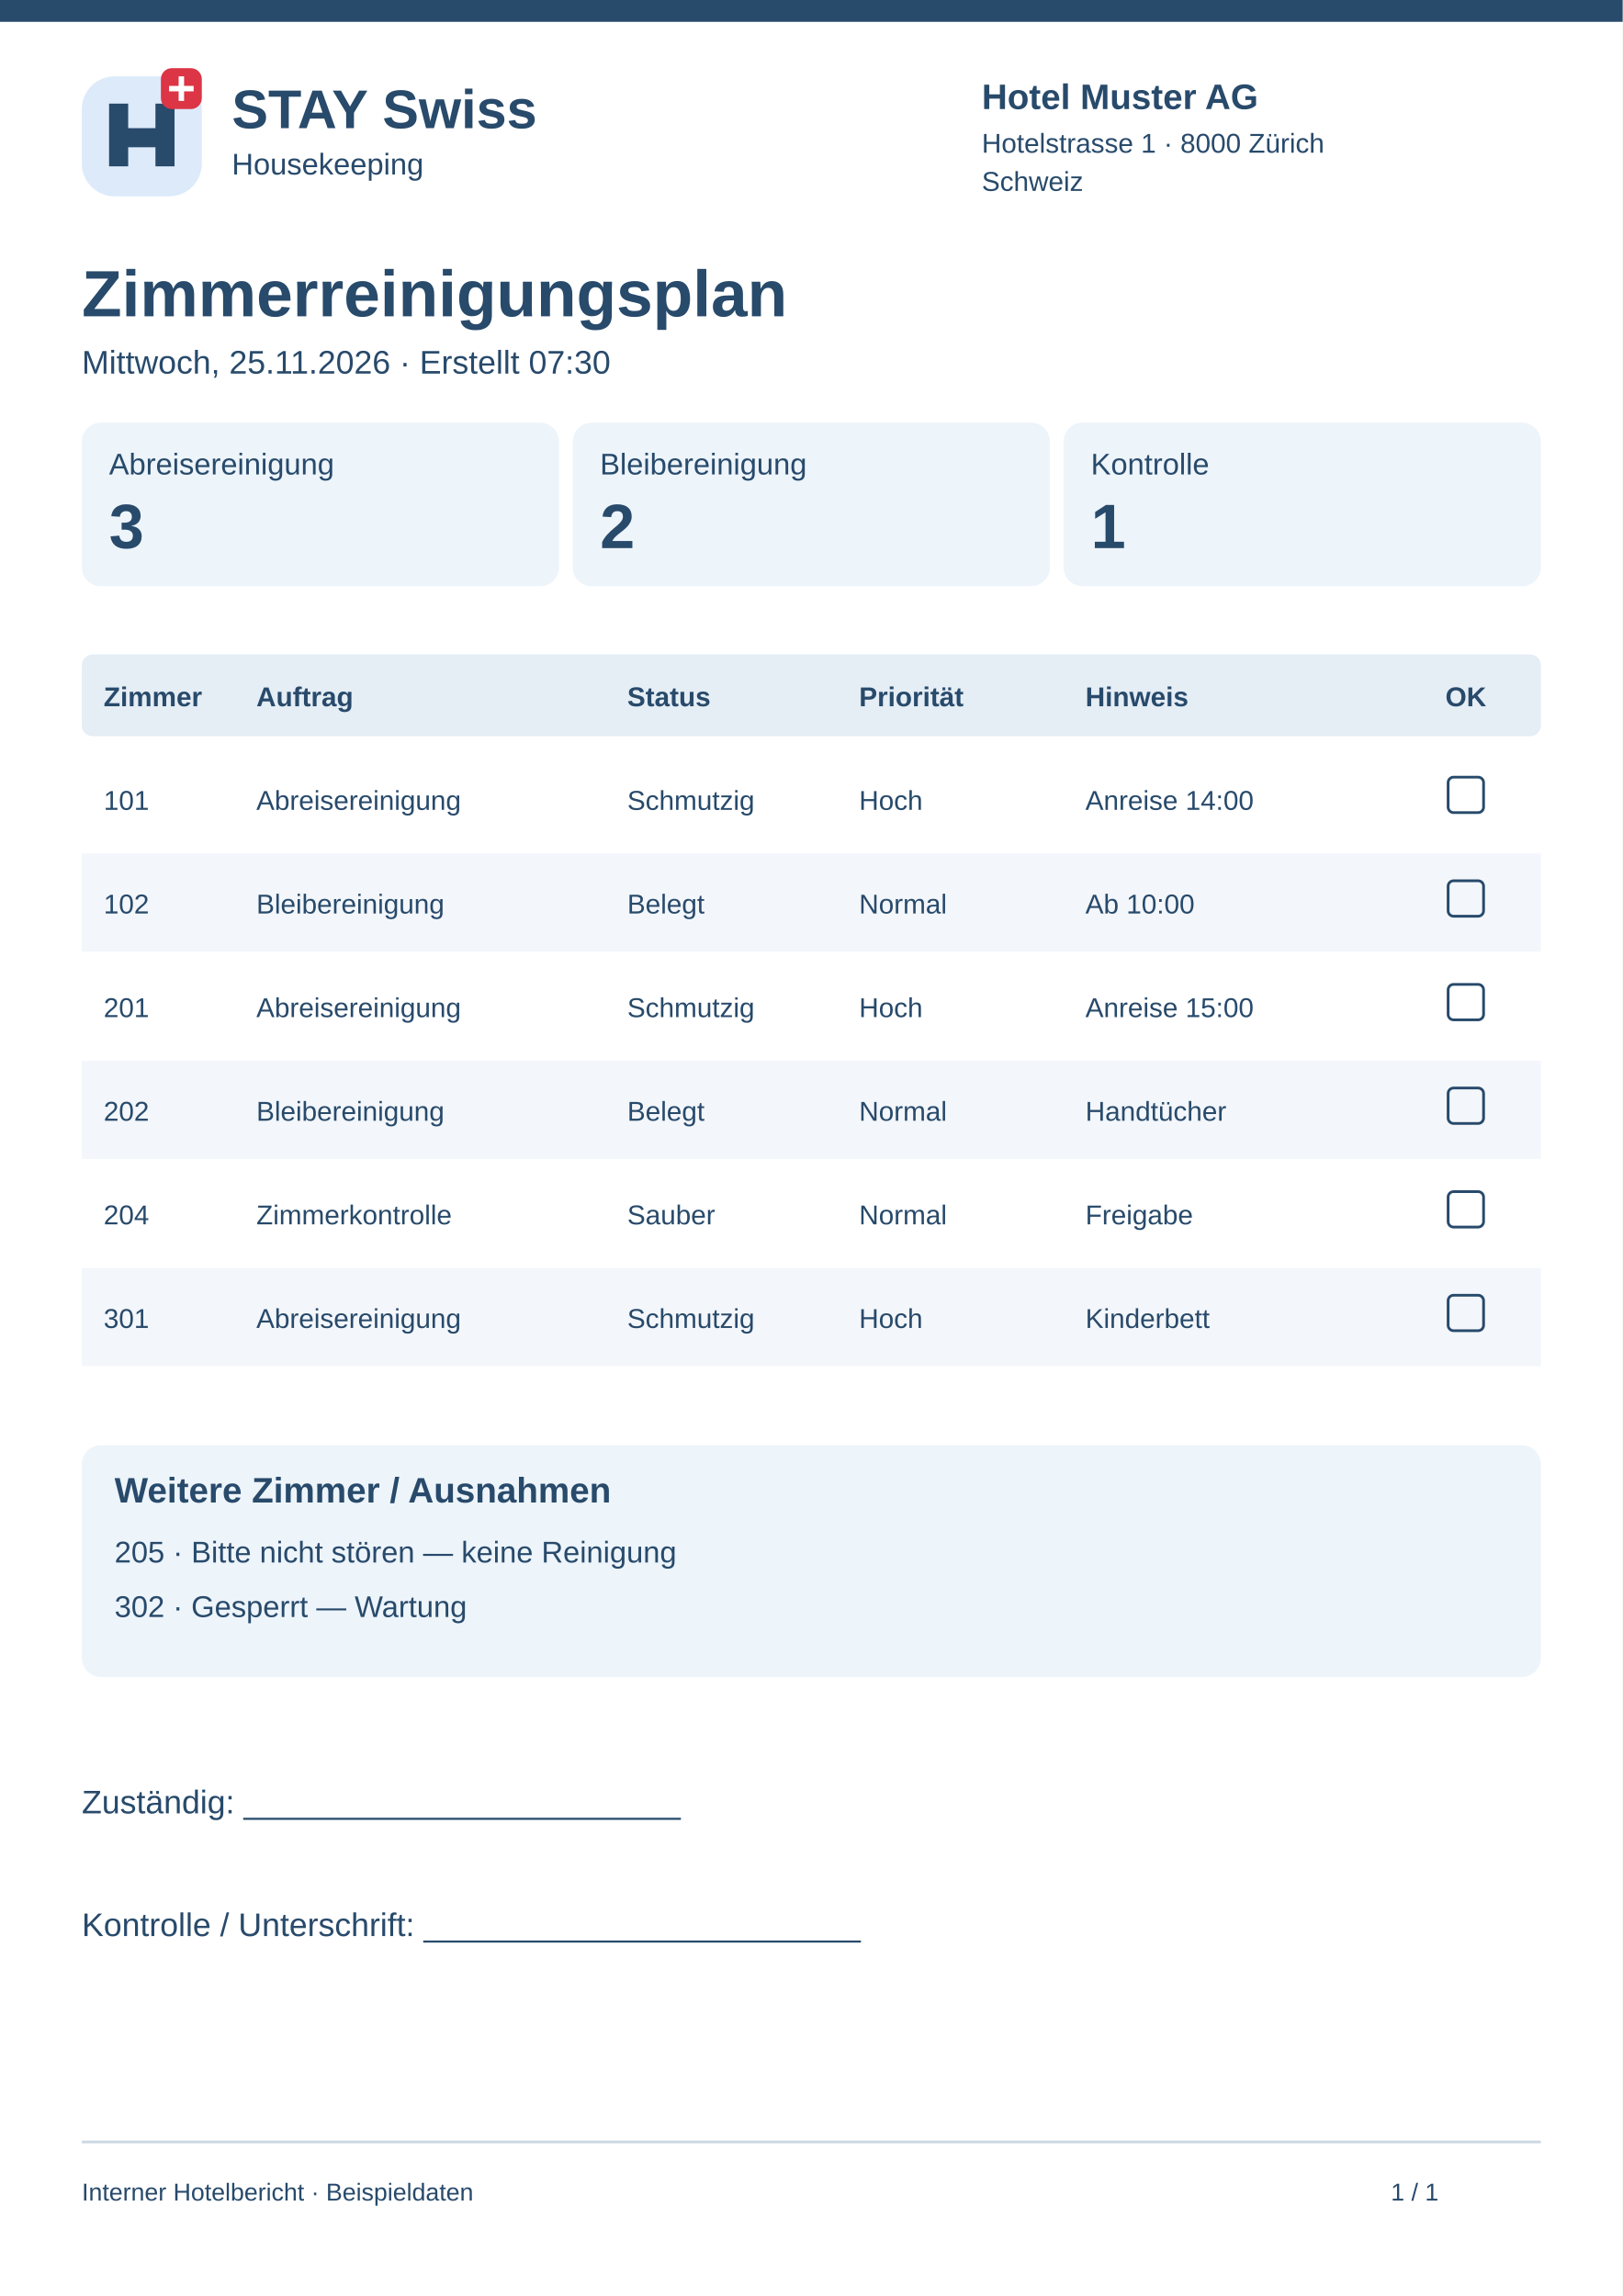
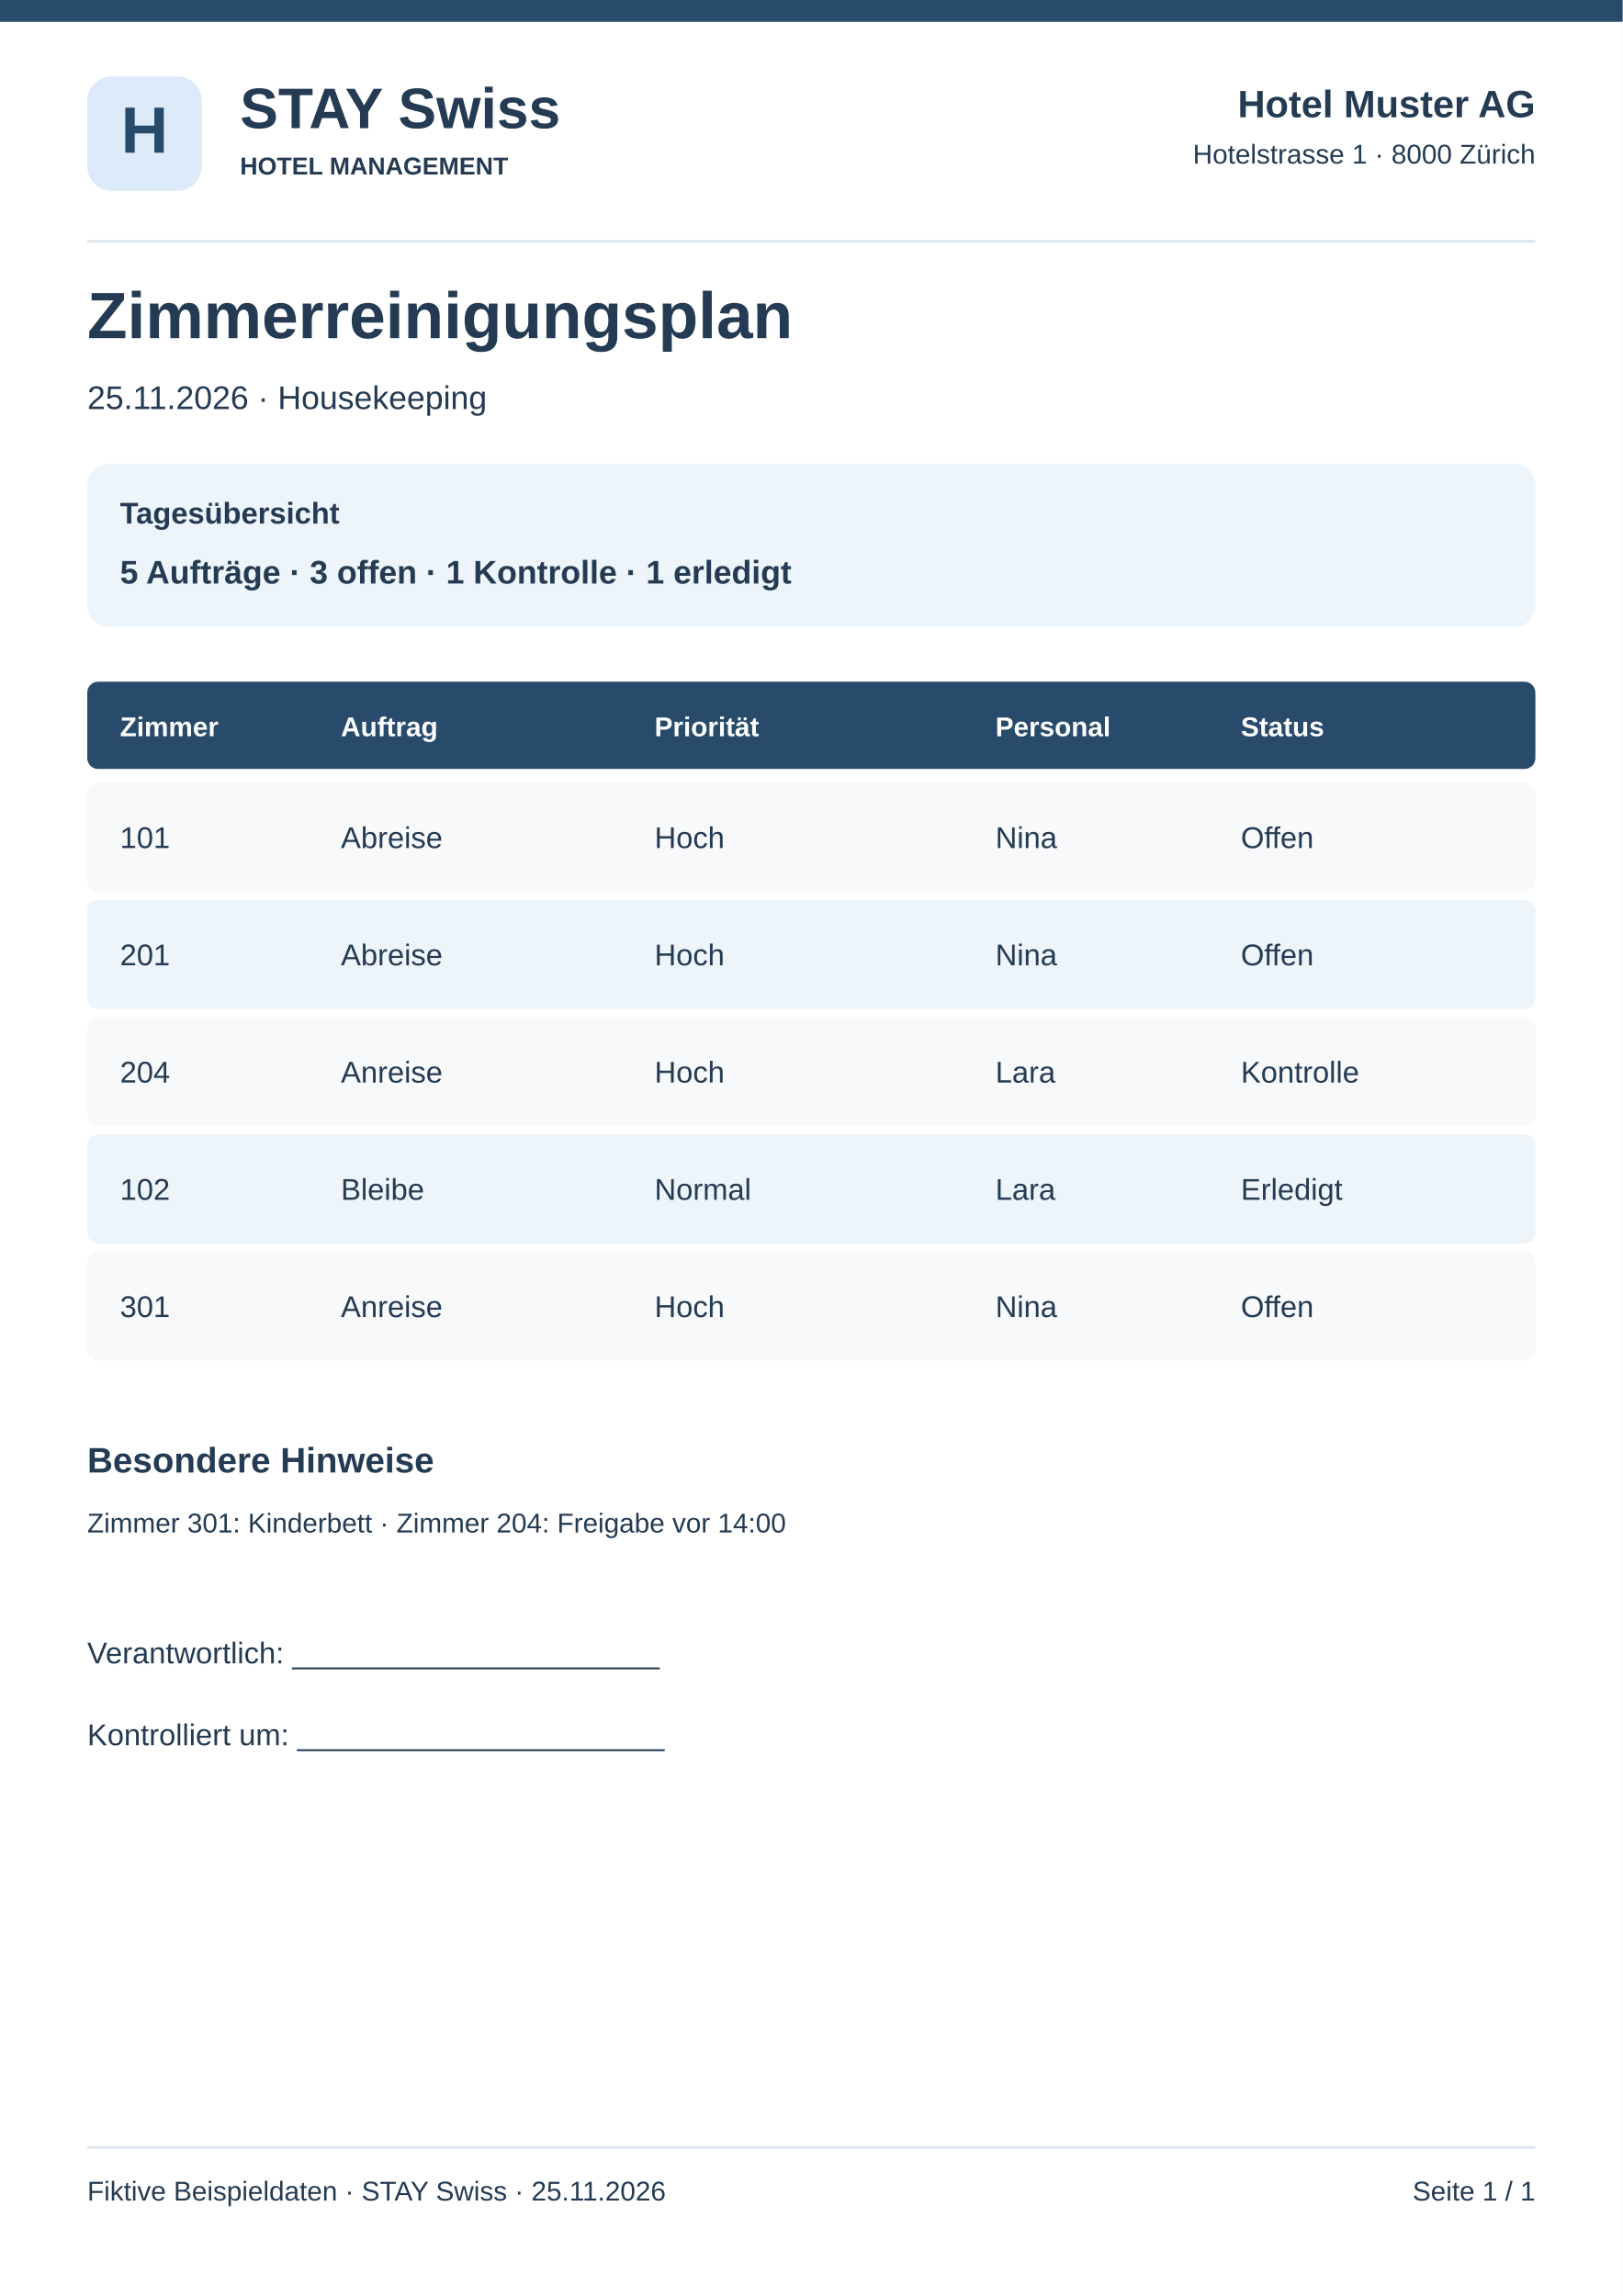
<svg xmlns="http://www.w3.org/2000/svg" width="595" height="842" viewBox="0 0 595 842">
  <rect x="0" y="0" width="595" height="842" fill="#fff" rx="0" />
  <rect x="0" y="0" width="595" height="8" fill="#284a6b" rx="0" />
-   <rect x="30" y="28" width="44" height="44" fill="#dceafa" rx="12" />
-   <path d="M40 61V38H47V47H57V38H64V61H57V54H47V61Z" fill="#284a6b" />
-   <rect x="59" y="25" width="15" height="15" rx="4" fill="#dc3545" />
-   <path d="M66.5 28v9m-4.5-4.5h9" stroke="white" stroke-width="2" />
-   <text x="85" y="47" font-family="Arial,sans-serif" font-size="20" font-weight="700" fill="#284a6b">STAY Swiss</text>
-   <text x="85" y="64" font-family="Arial,sans-serif" font-size="11" font-weight="400" fill="#284a6b">Housekeeping</text>
-   <text x="360" y="40" font-family="Arial,sans-serif" font-size="13" font-weight="700" fill="#284a6b">Hotel Muster AG</text>
-   <text x="360" y="56" font-family="Arial,sans-serif" font-size="10" font-weight="400" fill="#284a6b">Hotelstrasse 1 · 8000 Zürich</text>
-   <text x="360" y="70" font-family="Arial,sans-serif" font-size="10" font-weight="400" fill="#284a6b">Schweiz</text>
-   <text x="30" y="116" font-family="Arial,sans-serif" font-size="24" font-weight="700" fill="#284a6b">Zimmerreinigungsplan</text>
-   <text x="30" y="137" font-family="Arial,sans-serif" font-size="12" font-weight="400" fill="#284a6b">Mittwoch, 25.11.2026 · Erstellt 07:30</text>
-   <rect x="30" y="785" width="535" height="1" fill="#ccd8e4" rx="0" />
-   <text x="30" y="807" font-family="Arial,sans-serif" font-size="9" font-weight="400" fill="#284a6b">Interner Hotelbericht · Beispieldaten</text>
-   <text x="510" y="807" font-family="Arial,sans-serif" font-size="9" font-weight="400" fill="#284a6b">1 / 1</text>
-   <rect x="30" y="155" width="175" height="60" fill="#edf4fa" rx="7" />
-   <text x="40" y="174" font-family="Arial,sans-serif" font-size="11" font-weight="400" fill="#284a6b">Abreisereinigung</text>
-   <text x="40" y="201" font-family="Arial,sans-serif" font-size="23" font-weight="700" fill="#284a6b">3</text>
-   <rect x="210" y="155" width="175" height="60" fill="#edf4fa" rx="7" />
-   <text x="220" y="174" font-family="Arial,sans-serif" font-size="11" font-weight="400" fill="#284a6b">Bleibereinigung</text>
-   <text x="220" y="201" font-family="Arial,sans-serif" font-size="23" font-weight="700" fill="#284a6b">2</text>
-   <rect x="390" y="155" width="175" height="60" fill="#edf4fa" rx="7" />
-   <text x="400" y="174" font-family="Arial,sans-serif" font-size="11" font-weight="400" fill="#284a6b">Kontrolle</text>
-   <text x="400" y="201" font-family="Arial,sans-serif" font-size="23" font-weight="700" fill="#284a6b">1</text>
-   <rect x="30" y="240" width="535" height="30" fill="#e5edf5" rx="4" />
-   <text x="38" y="259" font-family="Arial,sans-serif" font-size="10" font-weight="700" fill="#284a6b">Zimmer</text>
-   <text x="94" y="259" font-family="Arial,sans-serif" font-size="10" font-weight="700" fill="#284a6b">Auftrag</text>
-   <text x="230" y="259" font-family="Arial,sans-serif" font-size="10" font-weight="700" fill="#284a6b">Status</text>
-   <text x="315" y="259" font-family="Arial,sans-serif" font-size="10" font-weight="700" fill="#284a6b">Priorität</text>
-   <text x="398" y="259" font-family="Arial,sans-serif" font-size="10" font-weight="700" fill="#284a6b">Hinweis</text>
-   <text x="530" y="259" font-family="Arial,sans-serif" font-size="10" font-weight="700" fill="#284a6b">OK</text>
-   <rect x="30" y="275" width="535" height="36" fill="#fff" rx="0" />
-   <text x="38" y="297" font-family="Arial,sans-serif" font-size="10" font-weight="400" fill="#284a6b">101</text>
-   <text x="94" y="297" font-family="Arial,sans-serif" font-size="10" font-weight="400" fill="#284a6b">Abreisereinigung</text>
-   <text x="230" y="297" font-family="Arial,sans-serif" font-size="10" font-weight="400" fill="#284a6b">Schmutzig</text>
-   <text x="315" y="297" font-family="Arial,sans-serif" font-size="10" font-weight="400" fill="#284a6b">Hoch</text>
-   <text x="398" y="297" font-family="Arial,sans-serif" font-size="10" font-weight="400" fill="#284a6b">Anreise 14:00</text>
-   <rect x="531" y="285" width="13" height="13" rx="2" fill="none" stroke="#284a6b" />
-   <rect x="30" y="313" width="535" height="36" fill="#f3f6fa" rx="0" />
-   <text x="38" y="335" font-family="Arial,sans-serif" font-size="10" font-weight="400" fill="#284a6b">102</text>
-   <text x="94" y="335" font-family="Arial,sans-serif" font-size="10" font-weight="400" fill="#284a6b">Bleibereinigung</text>
-   <text x="230" y="335" font-family="Arial,sans-serif" font-size="10" font-weight="400" fill="#284a6b">Belegt</text>
-   <text x="315" y="335" font-family="Arial,sans-serif" font-size="10" font-weight="400" fill="#284a6b">Normal</text>
-   <text x="398" y="335" font-family="Arial,sans-serif" font-size="10" font-weight="400" fill="#284a6b">Ab 10:00</text>
-   <rect x="531" y="323" width="13" height="13" rx="2" fill="none" stroke="#284a6b" />
-   <rect x="30" y="351" width="535" height="36" fill="#fff" rx="0" />
-   <text x="38" y="373" font-family="Arial,sans-serif" font-size="10" font-weight="400" fill="#284a6b">201</text>
-   <text x="94" y="373" font-family="Arial,sans-serif" font-size="10" font-weight="400" fill="#284a6b">Abreisereinigung</text>
-   <text x="230" y="373" font-family="Arial,sans-serif" font-size="10" font-weight="400" fill="#284a6b">Schmutzig</text>
-   <text x="315" y="373" font-family="Arial,sans-serif" font-size="10" font-weight="400" fill="#284a6b">Hoch</text>
-   <text x="398" y="373" font-family="Arial,sans-serif" font-size="10" font-weight="400" fill="#284a6b">Anreise 15:00</text>
-   <rect x="531" y="361" width="13" height="13" rx="2" fill="none" stroke="#284a6b" />
-   <rect x="30" y="389" width="535" height="36" fill="#f3f6fa" rx="0" />
-   <text x="38" y="411" font-family="Arial,sans-serif" font-size="10" font-weight="400" fill="#284a6b">202</text>
-   <text x="94" y="411" font-family="Arial,sans-serif" font-size="10" font-weight="400" fill="#284a6b">Bleibereinigung</text>
-   <text x="230" y="411" font-family="Arial,sans-serif" font-size="10" font-weight="400" fill="#284a6b">Belegt</text>
-   <text x="315" y="411" font-family="Arial,sans-serif" font-size="10" font-weight="400" fill="#284a6b">Normal</text>
-   <text x="398" y="411" font-family="Arial,sans-serif" font-size="10" font-weight="400" fill="#284a6b">Handtücher</text>
-   <rect x="531" y="399" width="13" height="13" rx="2" fill="none" stroke="#284a6b" />
-   <rect x="30" y="427" width="535" height="36" fill="#fff" rx="0" />
-   <text x="38" y="449" font-family="Arial,sans-serif" font-size="10" font-weight="400" fill="#284a6b">204</text>
-   <text x="94" y="449" font-family="Arial,sans-serif" font-size="10" font-weight="400" fill="#284a6b">Zimmerkontrolle</text>
-   <text x="230" y="449" font-family="Arial,sans-serif" font-size="10" font-weight="400" fill="#284a6b">Sauber</text>
-   <text x="315" y="449" font-family="Arial,sans-serif" font-size="10" font-weight="400" fill="#284a6b">Normal</text>
-   <text x="398" y="449" font-family="Arial,sans-serif" font-size="10" font-weight="400" fill="#284a6b">Freigabe</text>
-   <rect x="531" y="437" width="13" height="13" rx="2" fill="none" stroke="#284a6b" />
-   <rect x="30" y="465" width="535" height="36" fill="#f3f6fa" rx="0" />
-   <text x="38" y="487" font-family="Arial,sans-serif" font-size="10" font-weight="400" fill="#284a6b">301</text>
-   <text x="94" y="487" font-family="Arial,sans-serif" font-size="10" font-weight="400" fill="#284a6b">Abreisereinigung</text>
-   <text x="230" y="487" font-family="Arial,sans-serif" font-size="10" font-weight="400" fill="#284a6b">Schmutzig</text>
-   <text x="315" y="487" font-family="Arial,sans-serif" font-size="10" font-weight="400" fill="#284a6b">Hoch</text>
-   <text x="398" y="487" font-family="Arial,sans-serif" font-size="10" font-weight="400" fill="#284a6b">Kinderbett</text>
-   <rect x="531" y="475" width="13" height="13" rx="2" fill="none" stroke="#284a6b" />
-   <rect x="30" y="530" width="535" height="85" fill="#edf4fa" rx="7" />
-   <text x="42" y="551" font-family="Arial,sans-serif" font-size="13" font-weight="700" fill="#284a6b">Weitere Zimmer / Ausnahmen</text>
-   <text x="42" y="573" font-family="Arial,sans-serif" font-size="11" font-weight="400" fill="#284a6b">205 · Bitte nicht stören — keine Reinigung</text>
-   <text x="42" y="593" font-family="Arial,sans-serif" font-size="11" font-weight="400" fill="#284a6b">302 · Gesperrt — Wartung</text>
-   <text x="30" y="665" font-family="Arial,sans-serif" font-size="12" font-weight="400" fill="#284a6b">Zuständig: ________________________</text>
-   <text x="30" y="710" font-family="Arial,sans-serif" font-size="12" font-weight="400" fill="#284a6b">Kontrolle / Unterschrift: ________________________</text>
+   <rect x="32" y="28" width="42" height="42" fill="#dceafa" rx="9" />
+   <text x="53" y="56" font-family="Arial,sans-serif" font-size="24" font-weight="700" fill="#284a6b" text-anchor="middle">H</text>
+   <text x="88" y="47" font-family="Arial,sans-serif" font-size="21" font-weight="700" fill="#243b53" text-anchor="start">STAY Swiss</text>
+   <text x="88" y="64" font-family="Arial,sans-serif" font-size="9" font-weight="700" fill="#243b53" text-anchor="start">HOTEL MANAGEMENT</text>
+   <text x="563" y="43" font-family="Arial,sans-serif" font-size="14" font-weight="700" fill="#243b53" text-anchor="end">Hotel Muster AG</text>
+   <text x="563" y="60" font-family="Arial,sans-serif" font-size="10" font-weight="400" fill="#243b53" text-anchor="end">Hotelstrasse 1 · 8000 Zürich</text>
+   <rect x="32" y="88" width="531" height="1" fill="#dce5ee" rx="0" />
+   <text x="32" y="124" font-family="Arial,sans-serif" font-size="24" font-weight="700" fill="#243b53" text-anchor="start">Zimmerreinigungsplan</text>
+   <text x="32" y="150" font-family="Arial,sans-serif" font-size="12" font-weight="400" fill="#243b53" text-anchor="start">25.11.2026 · Housekeeping</text>
+   <rect x="32" y="170" width="531" height="60" fill="#edf4fa" rx="8" />
+   <text x="44" y="192" font-family="Arial,sans-serif" font-size="11" font-weight="700" fill="#243b53" text-anchor="start">Tagesübersicht</text>
+   <text x="44" y="214" font-family="Arial,sans-serif" font-size="12" font-weight="700" fill="#243b53" text-anchor="start">5 Aufträge · 3 offen · 1 Kontrolle · 1 erledigt</text>
+   <rect x="32" y="250" width="531" height="32" fill="#284a6b" rx="4" />
+   <text x="44" y="270" font-family="Arial,sans-serif" font-size="10" font-weight="700" fill="#fff" text-anchor="start">Zimmer</text>
+   <text x="125" y="270" font-family="Arial,sans-serif" font-size="10" font-weight="700" fill="#fff" text-anchor="start">Auftrag</text>
+   <text x="240" y="270" font-family="Arial,sans-serif" font-size="10" font-weight="700" fill="#fff" text-anchor="start">Priorität</text>
+   <text x="365" y="270" font-family="Arial,sans-serif" font-size="10" font-weight="700" fill="#fff" text-anchor="start">Personal</text>
+   <text x="455" y="270" font-family="Arial,sans-serif" font-size="10" font-weight="700" fill="#fff" text-anchor="start">Status</text>
+   <rect x="32" y="287" width="531" height="40" fill="#f7f9fb" rx="4" />
+   <text x="44" y="311" font-family="Arial,sans-serif" font-size="11" font-weight="400" fill="#243b53" text-anchor="start">101</text>
+   <text x="125" y="311" font-family="Arial,sans-serif" font-size="11" font-weight="400" fill="#243b53" text-anchor="start">Abreise</text>
+   <text x="240" y="311" font-family="Arial,sans-serif" font-size="11" font-weight="400" fill="#243b53" text-anchor="start">Hoch</text>
+   <text x="365" y="311" font-family="Arial,sans-serif" font-size="11" font-weight="400" fill="#243b53" text-anchor="start">Nina</text>
+   <text x="455" y="311" font-family="Arial,sans-serif" font-size="11" font-weight="400" fill="#243b53" text-anchor="start">Offen</text>
+   <rect x="32" y="330" width="531" height="40" fill="#edf4fa" rx="4" />
+   <text x="44" y="354" font-family="Arial,sans-serif" font-size="11" font-weight="400" fill="#243b53" text-anchor="start">201</text>
+   <text x="125" y="354" font-family="Arial,sans-serif" font-size="11" font-weight="400" fill="#243b53" text-anchor="start">Abreise</text>
+   <text x="240" y="354" font-family="Arial,sans-serif" font-size="11" font-weight="400" fill="#243b53" text-anchor="start">Hoch</text>
+   <text x="365" y="354" font-family="Arial,sans-serif" font-size="11" font-weight="400" fill="#243b53" text-anchor="start">Nina</text>
+   <text x="455" y="354" font-family="Arial,sans-serif" font-size="11" font-weight="400" fill="#243b53" text-anchor="start">Offen</text>
+   <rect x="32" y="373" width="531" height="40" fill="#f7f9fb" rx="4" />
+   <text x="44" y="397" font-family="Arial,sans-serif" font-size="11" font-weight="400" fill="#243b53" text-anchor="start">204</text>
+   <text x="125" y="397" font-family="Arial,sans-serif" font-size="11" font-weight="400" fill="#243b53" text-anchor="start">Anreise</text>
+   <text x="240" y="397" font-family="Arial,sans-serif" font-size="11" font-weight="400" fill="#243b53" text-anchor="start">Hoch</text>
+   <text x="365" y="397" font-family="Arial,sans-serif" font-size="11" font-weight="400" fill="#243b53" text-anchor="start">Lara</text>
+   <text x="455" y="397" font-family="Arial,sans-serif" font-size="11" font-weight="400" fill="#243b53" text-anchor="start">Kontrolle</text>
+   <rect x="32" y="416" width="531" height="40" fill="#edf4fa" rx="4" />
+   <text x="44" y="440" font-family="Arial,sans-serif" font-size="11" font-weight="400" fill="#243b53" text-anchor="start">102</text>
+   <text x="125" y="440" font-family="Arial,sans-serif" font-size="11" font-weight="400" fill="#243b53" text-anchor="start">Bleibe</text>
+   <text x="240" y="440" font-family="Arial,sans-serif" font-size="11" font-weight="400" fill="#243b53" text-anchor="start">Normal</text>
+   <text x="365" y="440" font-family="Arial,sans-serif" font-size="11" font-weight="400" fill="#243b53" text-anchor="start">Lara</text>
+   <text x="455" y="440" font-family="Arial,sans-serif" font-size="11" font-weight="400" fill="#243b53" text-anchor="start">Erledigt</text>
+   <rect x="32" y="459" width="531" height="40" fill="#f7f9fb" rx="4" />
+   <text x="44" y="483" font-family="Arial,sans-serif" font-size="11" font-weight="400" fill="#243b53" text-anchor="start">301</text>
+   <text x="125" y="483" font-family="Arial,sans-serif" font-size="11" font-weight="400" fill="#243b53" text-anchor="start">Anreise</text>
+   <text x="240" y="483" font-family="Arial,sans-serif" font-size="11" font-weight="400" fill="#243b53" text-anchor="start">Hoch</text>
+   <text x="365" y="483" font-family="Arial,sans-serif" font-size="11" font-weight="400" fill="#243b53" text-anchor="start">Nina</text>
+   <text x="455" y="483" font-family="Arial,sans-serif" font-size="11" font-weight="400" fill="#243b53" text-anchor="start">Offen</text>
+   <text x="32" y="540" font-family="Arial,sans-serif" font-size="13" font-weight="700" fill="#243b53" text-anchor="start">Besondere Hinweise</text>
+   <text x="32" y="562" font-family="Arial,sans-serif" font-size="10" font-weight="400" fill="#243b53" text-anchor="start">Zimmer 301: Kinderbett · Zimmer 204: Freigabe vor 14:00</text>
+   <text x="32" y="610" font-family="Arial,sans-serif" font-size="11" font-weight="400" fill="#243b53" text-anchor="start">Verantwortlich: ______________________</text>
+   <text x="32" y="640" font-family="Arial,sans-serif" font-size="11" font-weight="400" fill="#243b53" text-anchor="start">Kontrolliert um: ______________________</text>
+   <rect x="32" y="787" width="531" height="1" fill="#dce5ee" rx="0" />
+   <text x="32" y="807" font-family="Arial,sans-serif" font-size="10" font-weight="400" fill="#243b53" text-anchor="start">Fiktive Beispieldaten · STAY Swiss · 25.11.2026</text>
+   <text x="563" y="807" font-family="Arial,sans-serif" font-size="10" font-weight="400" fill="#243b53" text-anchor="end">Seite 1 / 1</text>
</svg>
